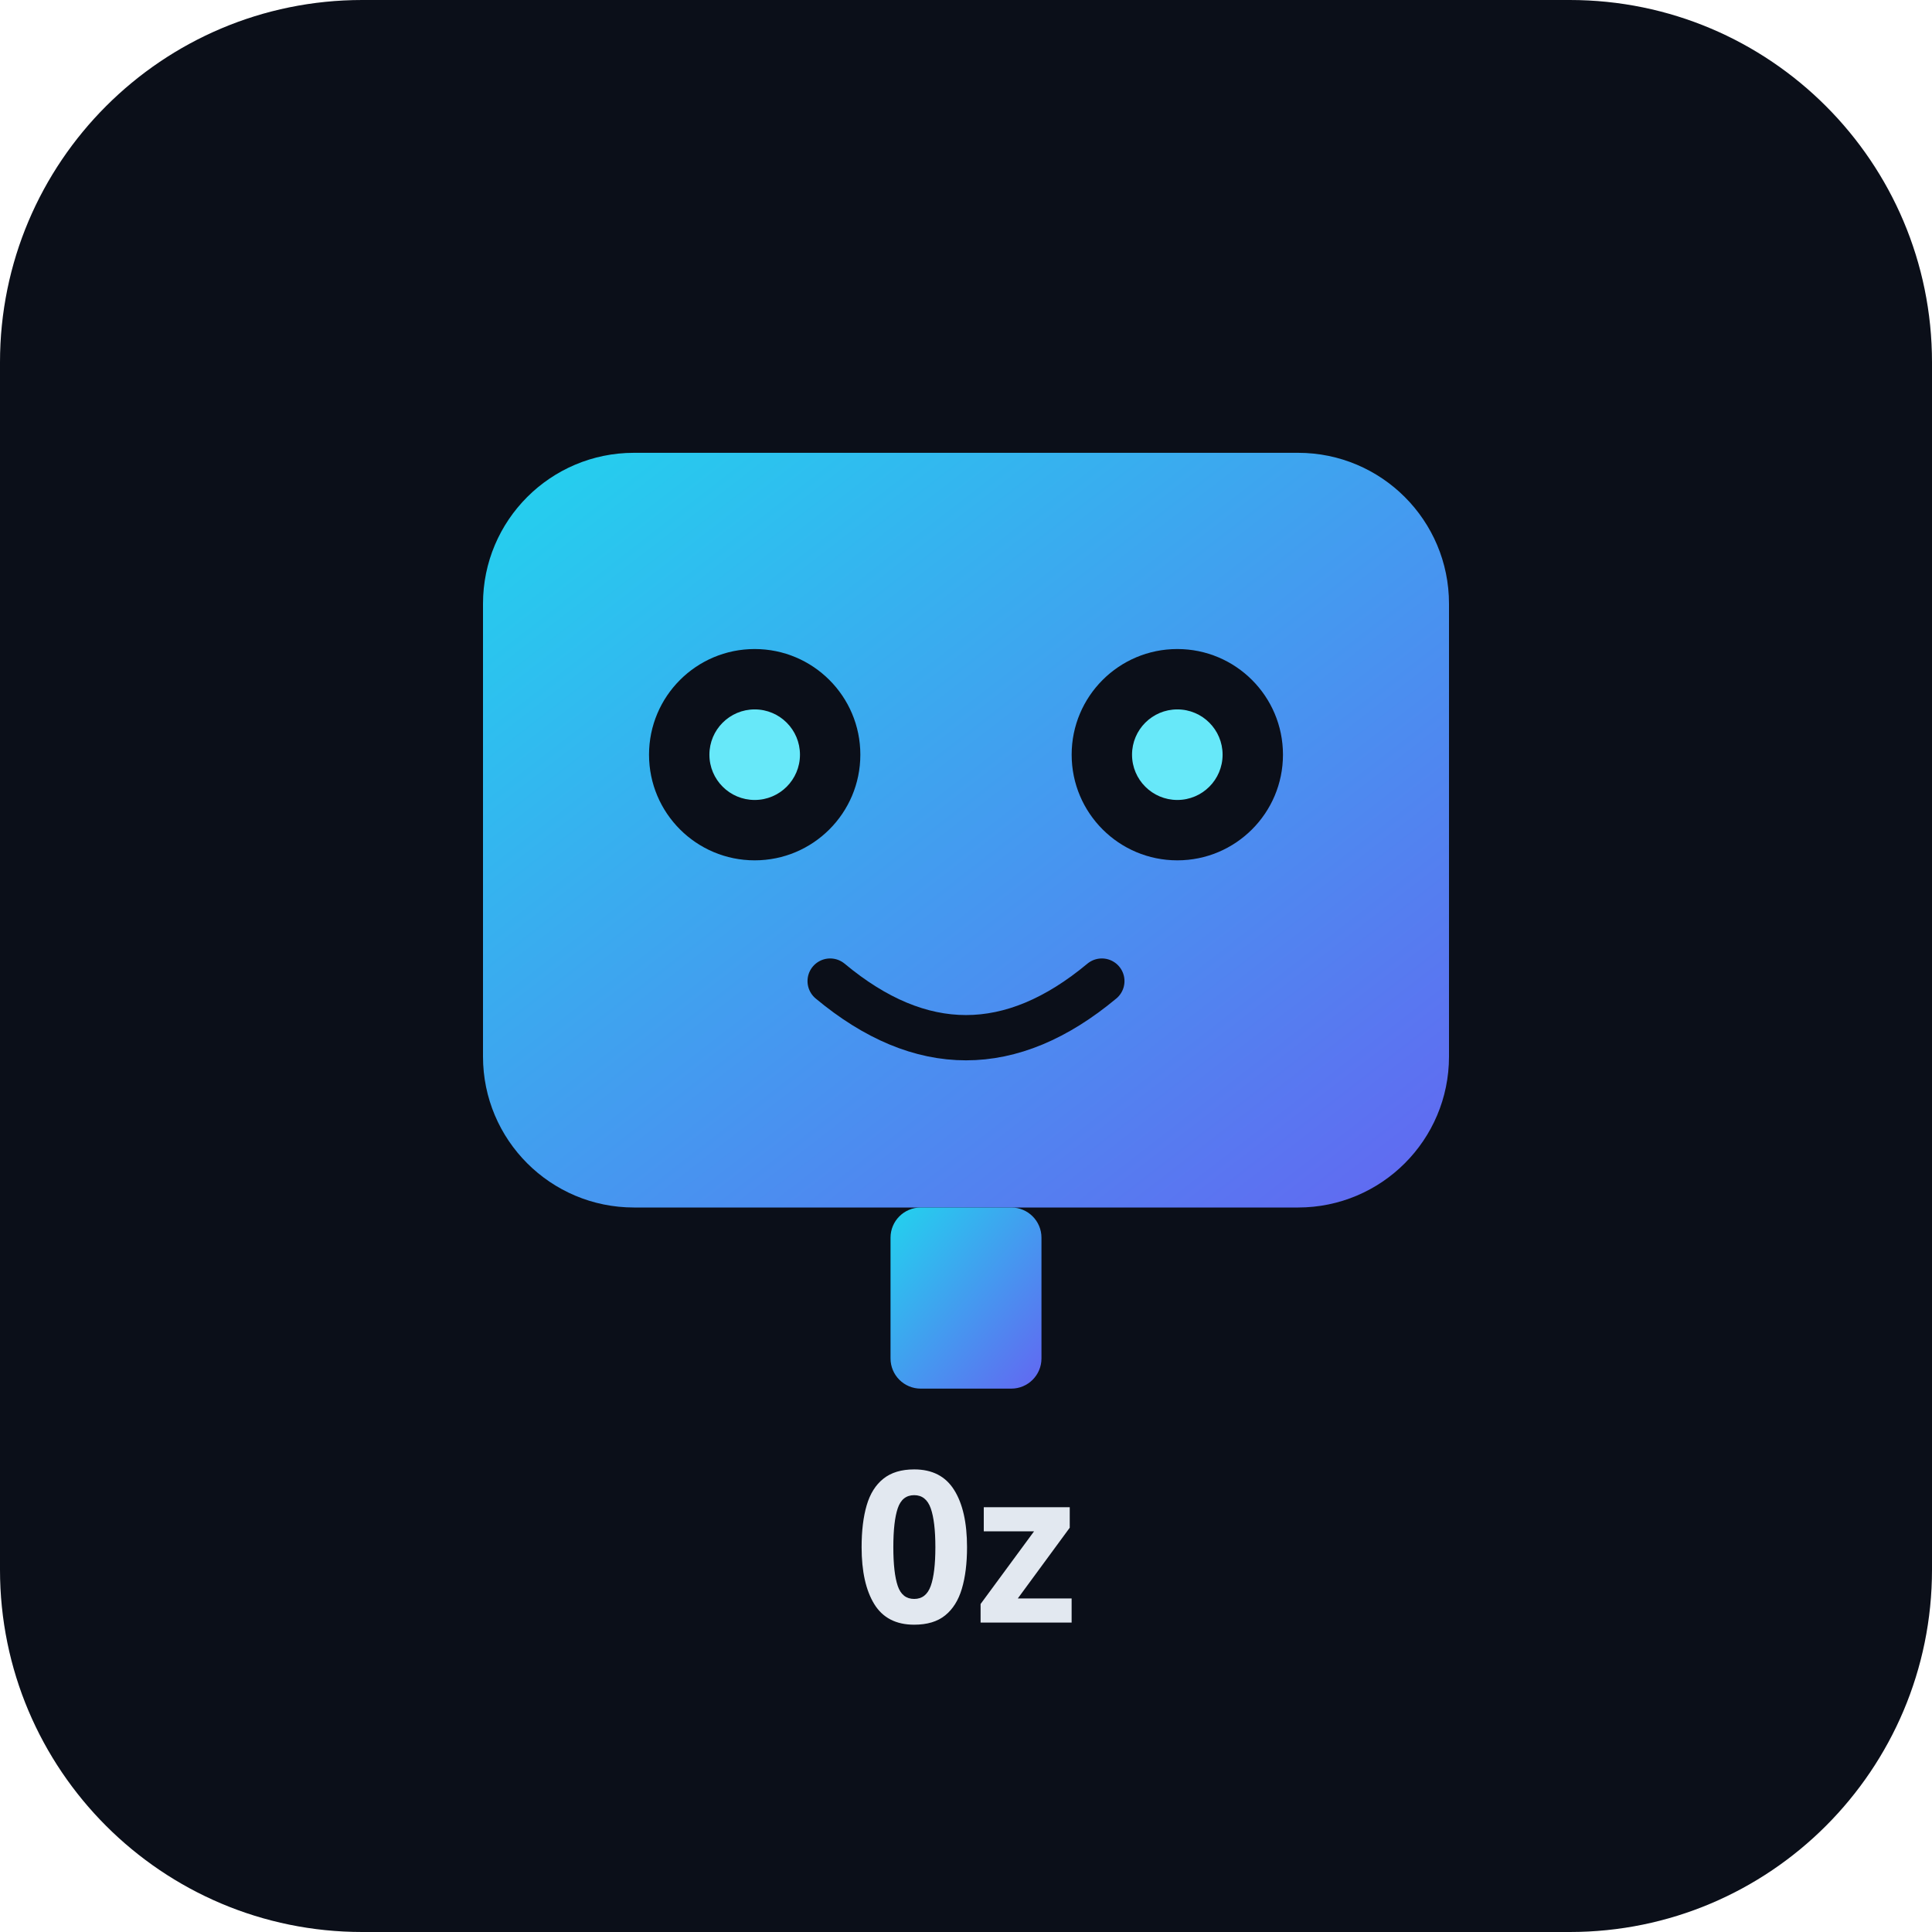
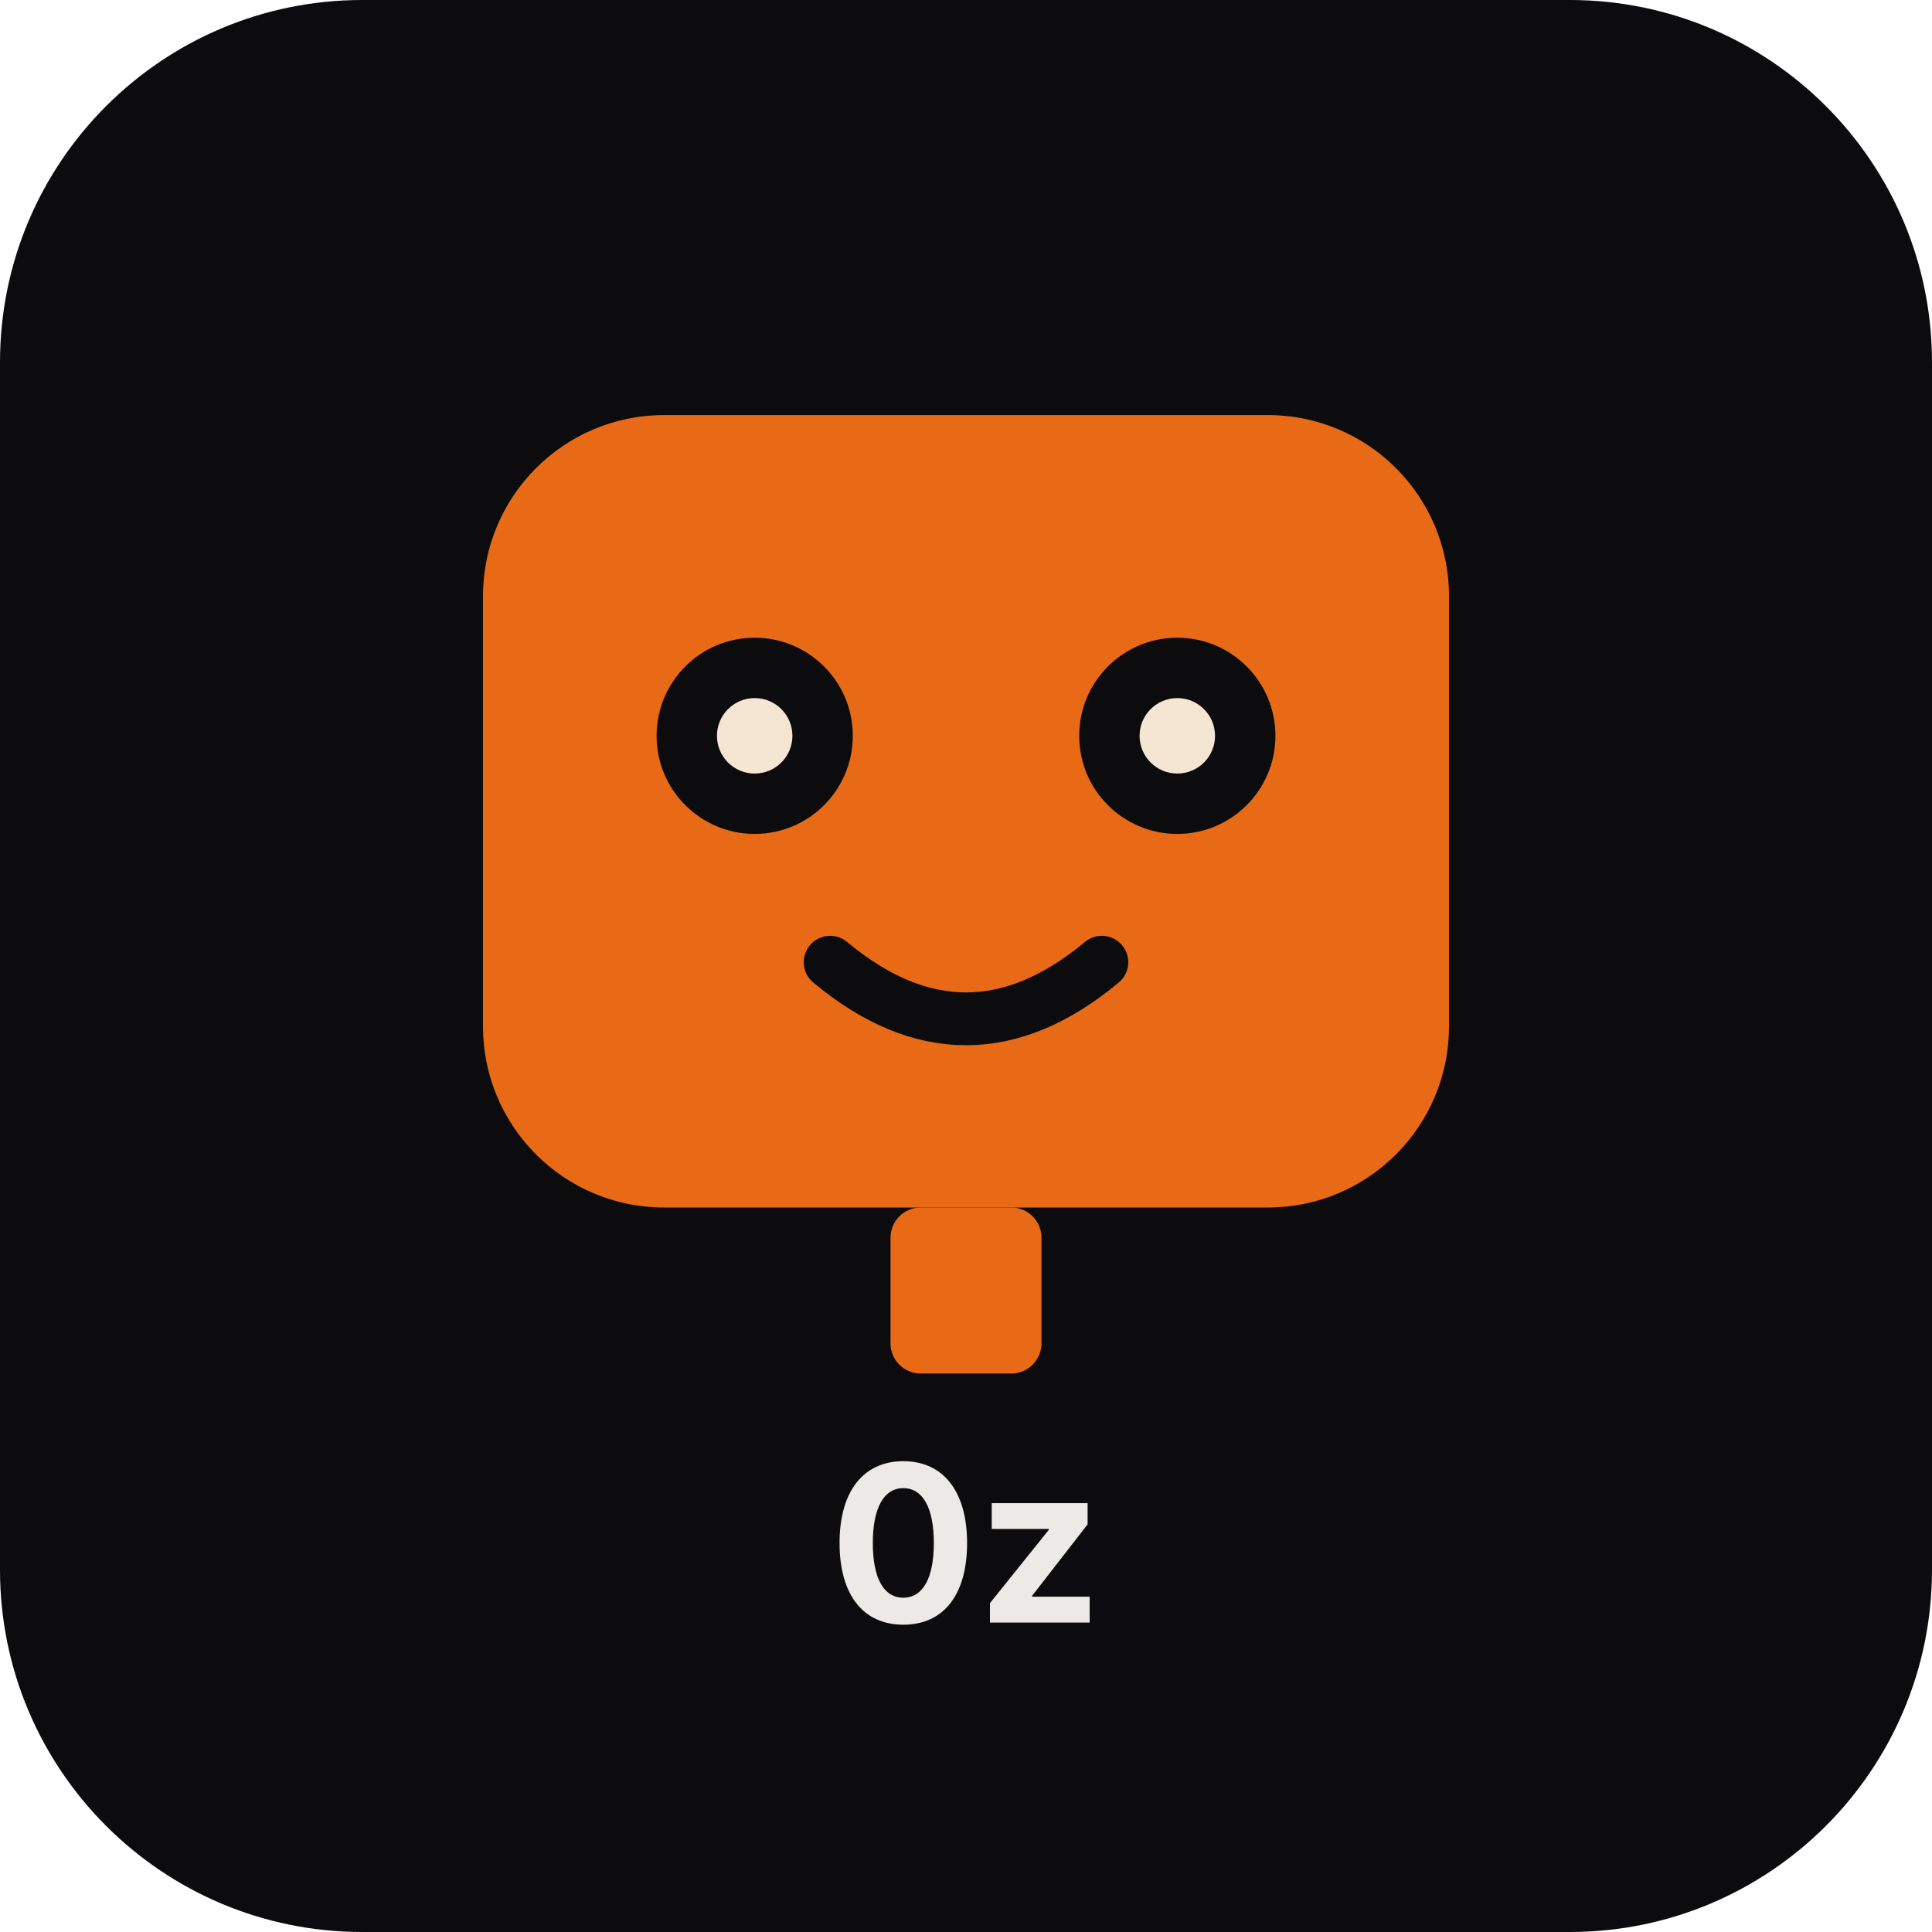
<svg xmlns="http://www.w3.org/2000/svg" width="512" height="512" viewBox="0 0 512 512" role="img" aria-label="0zcode">
-   <defs>
-     <linearGradient id="g" x1="0%" y1="0%" x2="100%" y2="100%">
-       <stop offset="0%" stop-color="#22d3ee" />
-       <stop offset="100%" stop-color="#6366f1" />
-     </linearGradient>
-   </defs>
-   <rect width="512" height="512" rx="96" fill="#0b0f19" />
-   <rect x="128" y="120" width="256" height="200" rx="40" fill="url(#g)" />
-   <circle cx="200" cy="200" r="28" fill="#0b0f19" />
-   <circle cx="312" cy="200" r="28" fill="#0b0f19" />
-   <circle cx="200" cy="200" r="12" fill="#67e8f9" />
-   <circle cx="312" cy="200" r="12" fill="#67e8f9" />
-   <path d="M220 260 Q256 290 292 260" stroke="#0b0f19" stroke-width="12" fill="none" stroke-linecap="round" />
-   <rect x="236" y="320" width="40" height="48" rx="8" fill="url(#g)" />
-   <text x="256" y="430" text-anchor="middle" font-family="ui-sans-serif, system-ui, sans-serif" font-size="56" font-weight="700" fill="#e2e8f0">0z</text>
+   <rect width="512" height="512" rx="96" fill="#0c0c0e" />
+   <rect x="128" y="110" width="256" height="210" rx="48" fill="#e86a17" />
+   <circle cx="200" cy="195" r="26" fill="#0c0c0e" />
+   <circle cx="312" cy="195" r="26" fill="#0c0c0e" />
+   <circle cx="200" cy="195" r="10" fill="#f5e6d3" />
+   <circle cx="312" cy="195" r="10" fill="#f5e6d3" />
+   <path d="M220 255 Q256 285 292 255" stroke="#0c0c0e" stroke-width="14" fill="none" stroke-linecap="round" />
+   <rect x="236" y="320" width="40" height="44" rx="8" fill="#e86a17" />
+   <text x="256" y="430" text-anchor="middle" font-family="ui-sans-serif, system-ui, -apple-system, sans-serif" font-size="58" font-weight="700" fill="#eceae6">0z</text>
</svg>
